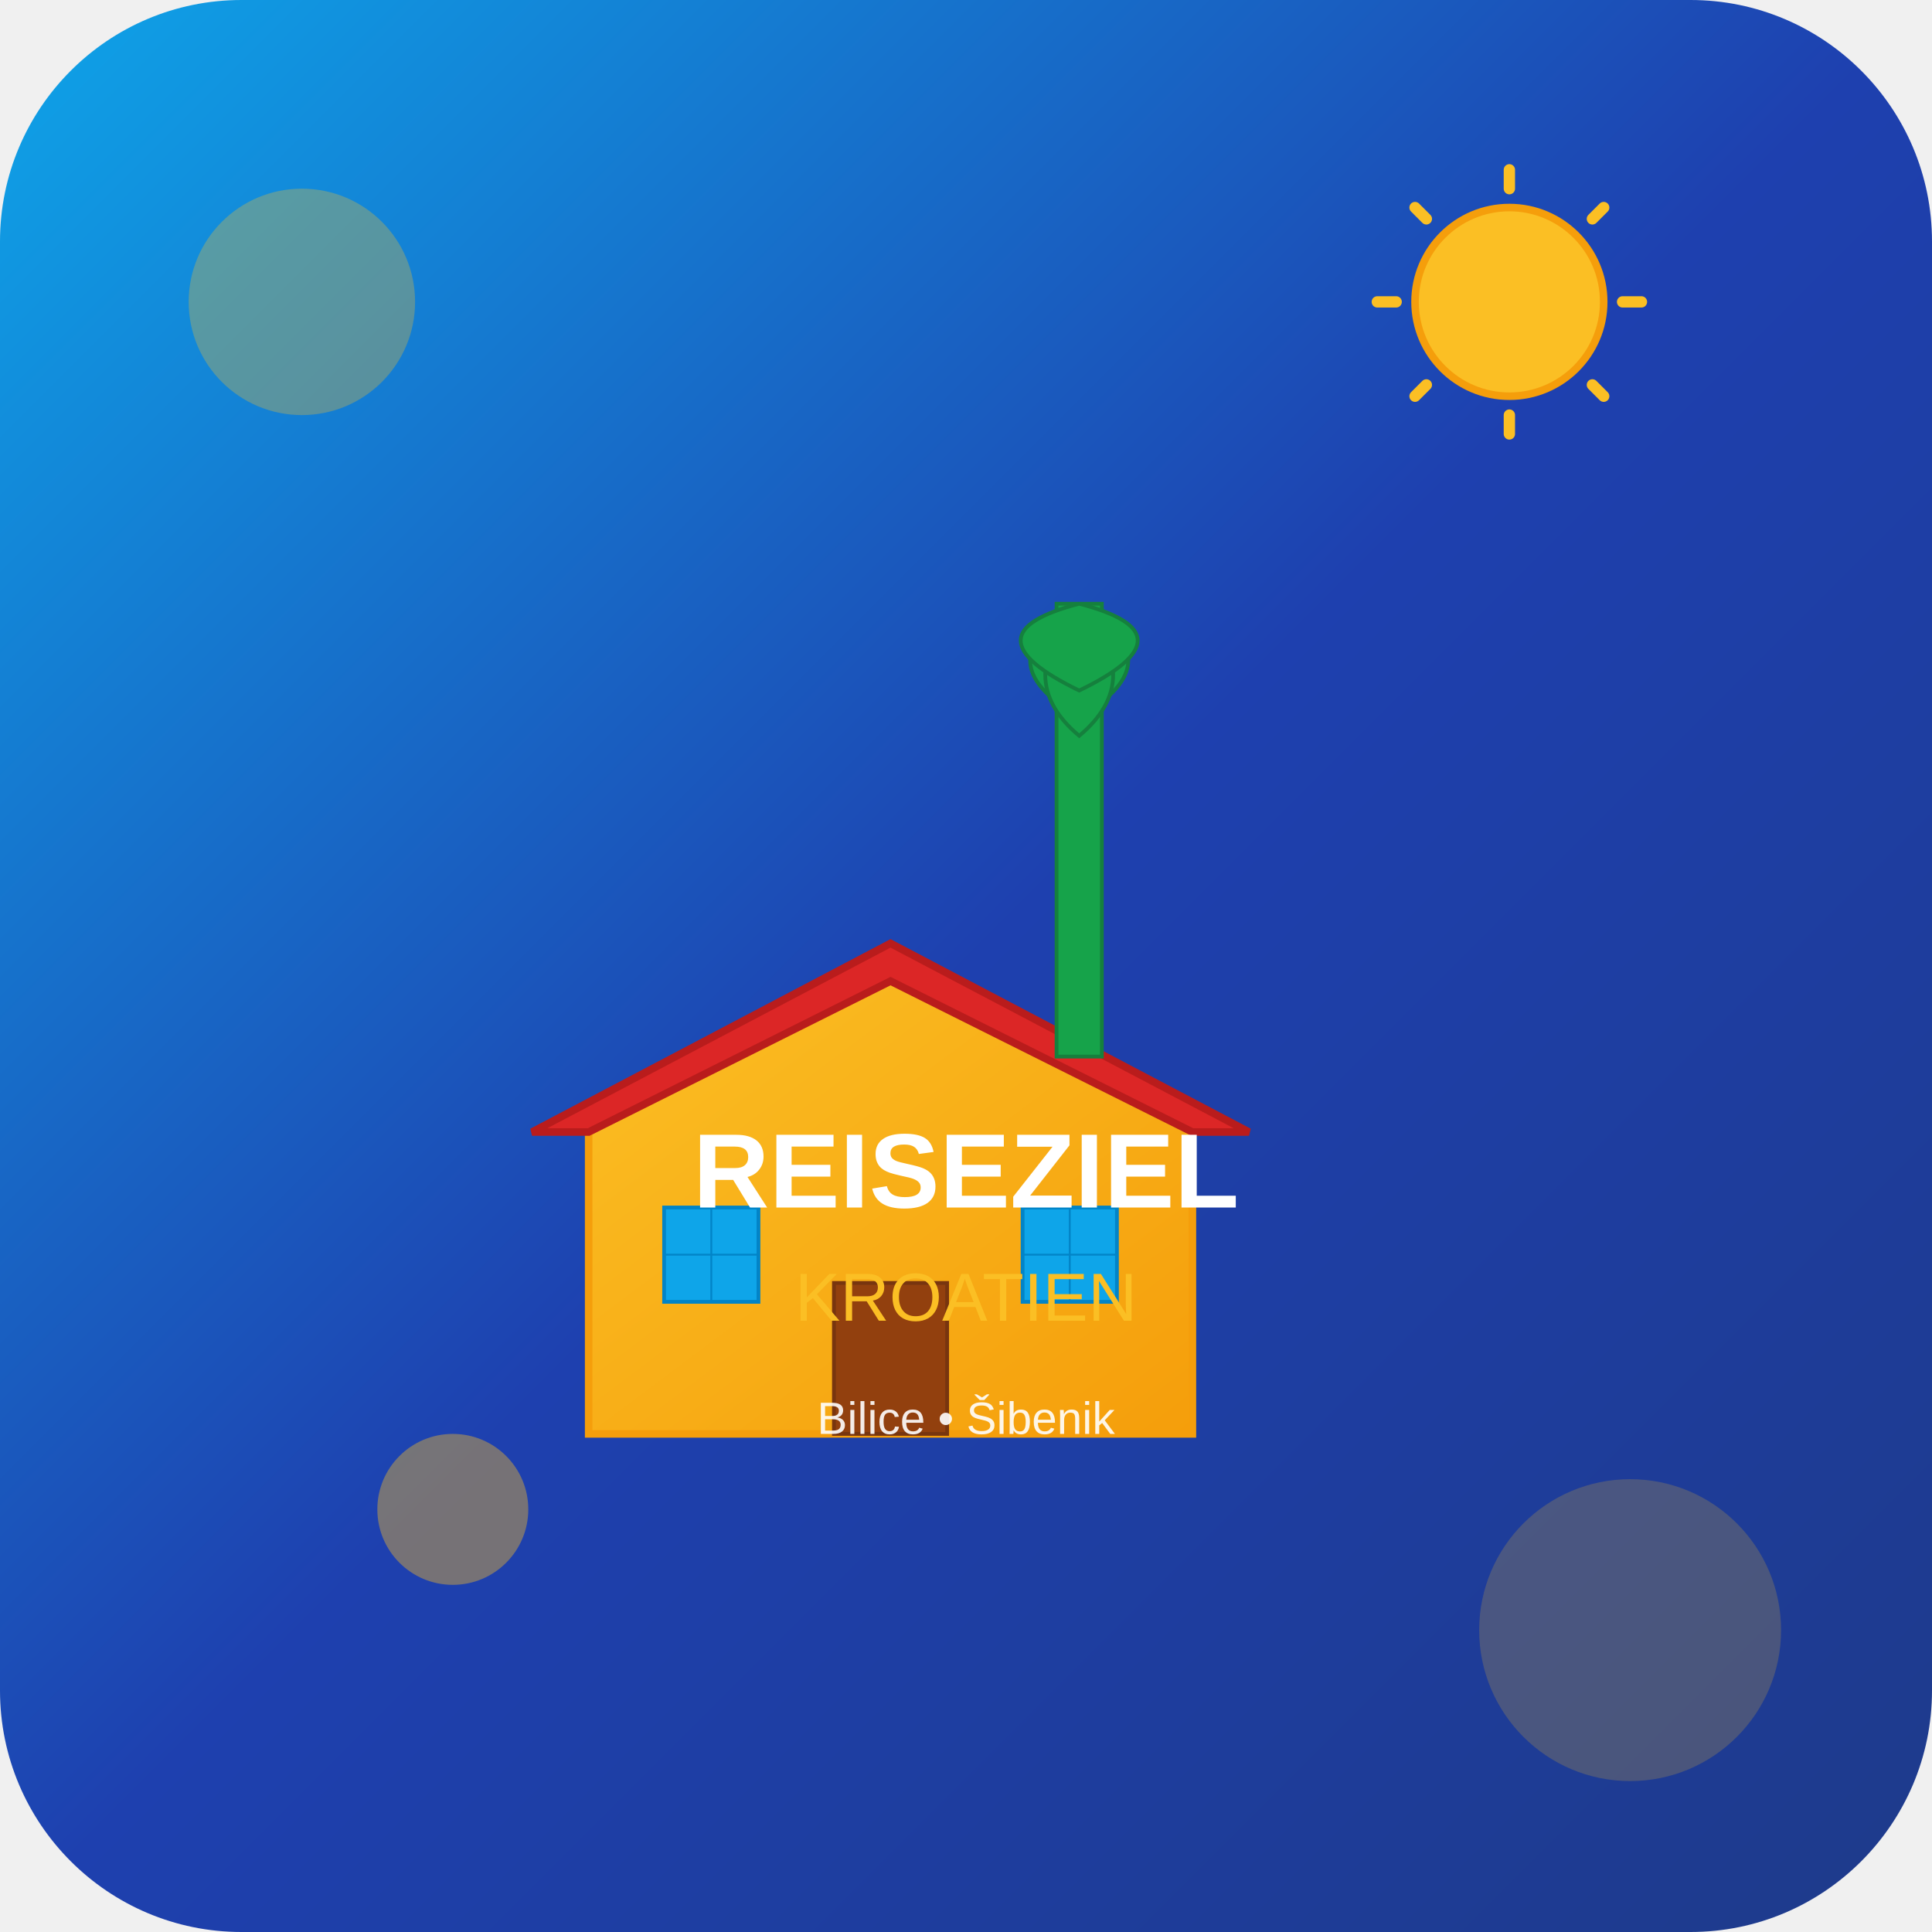
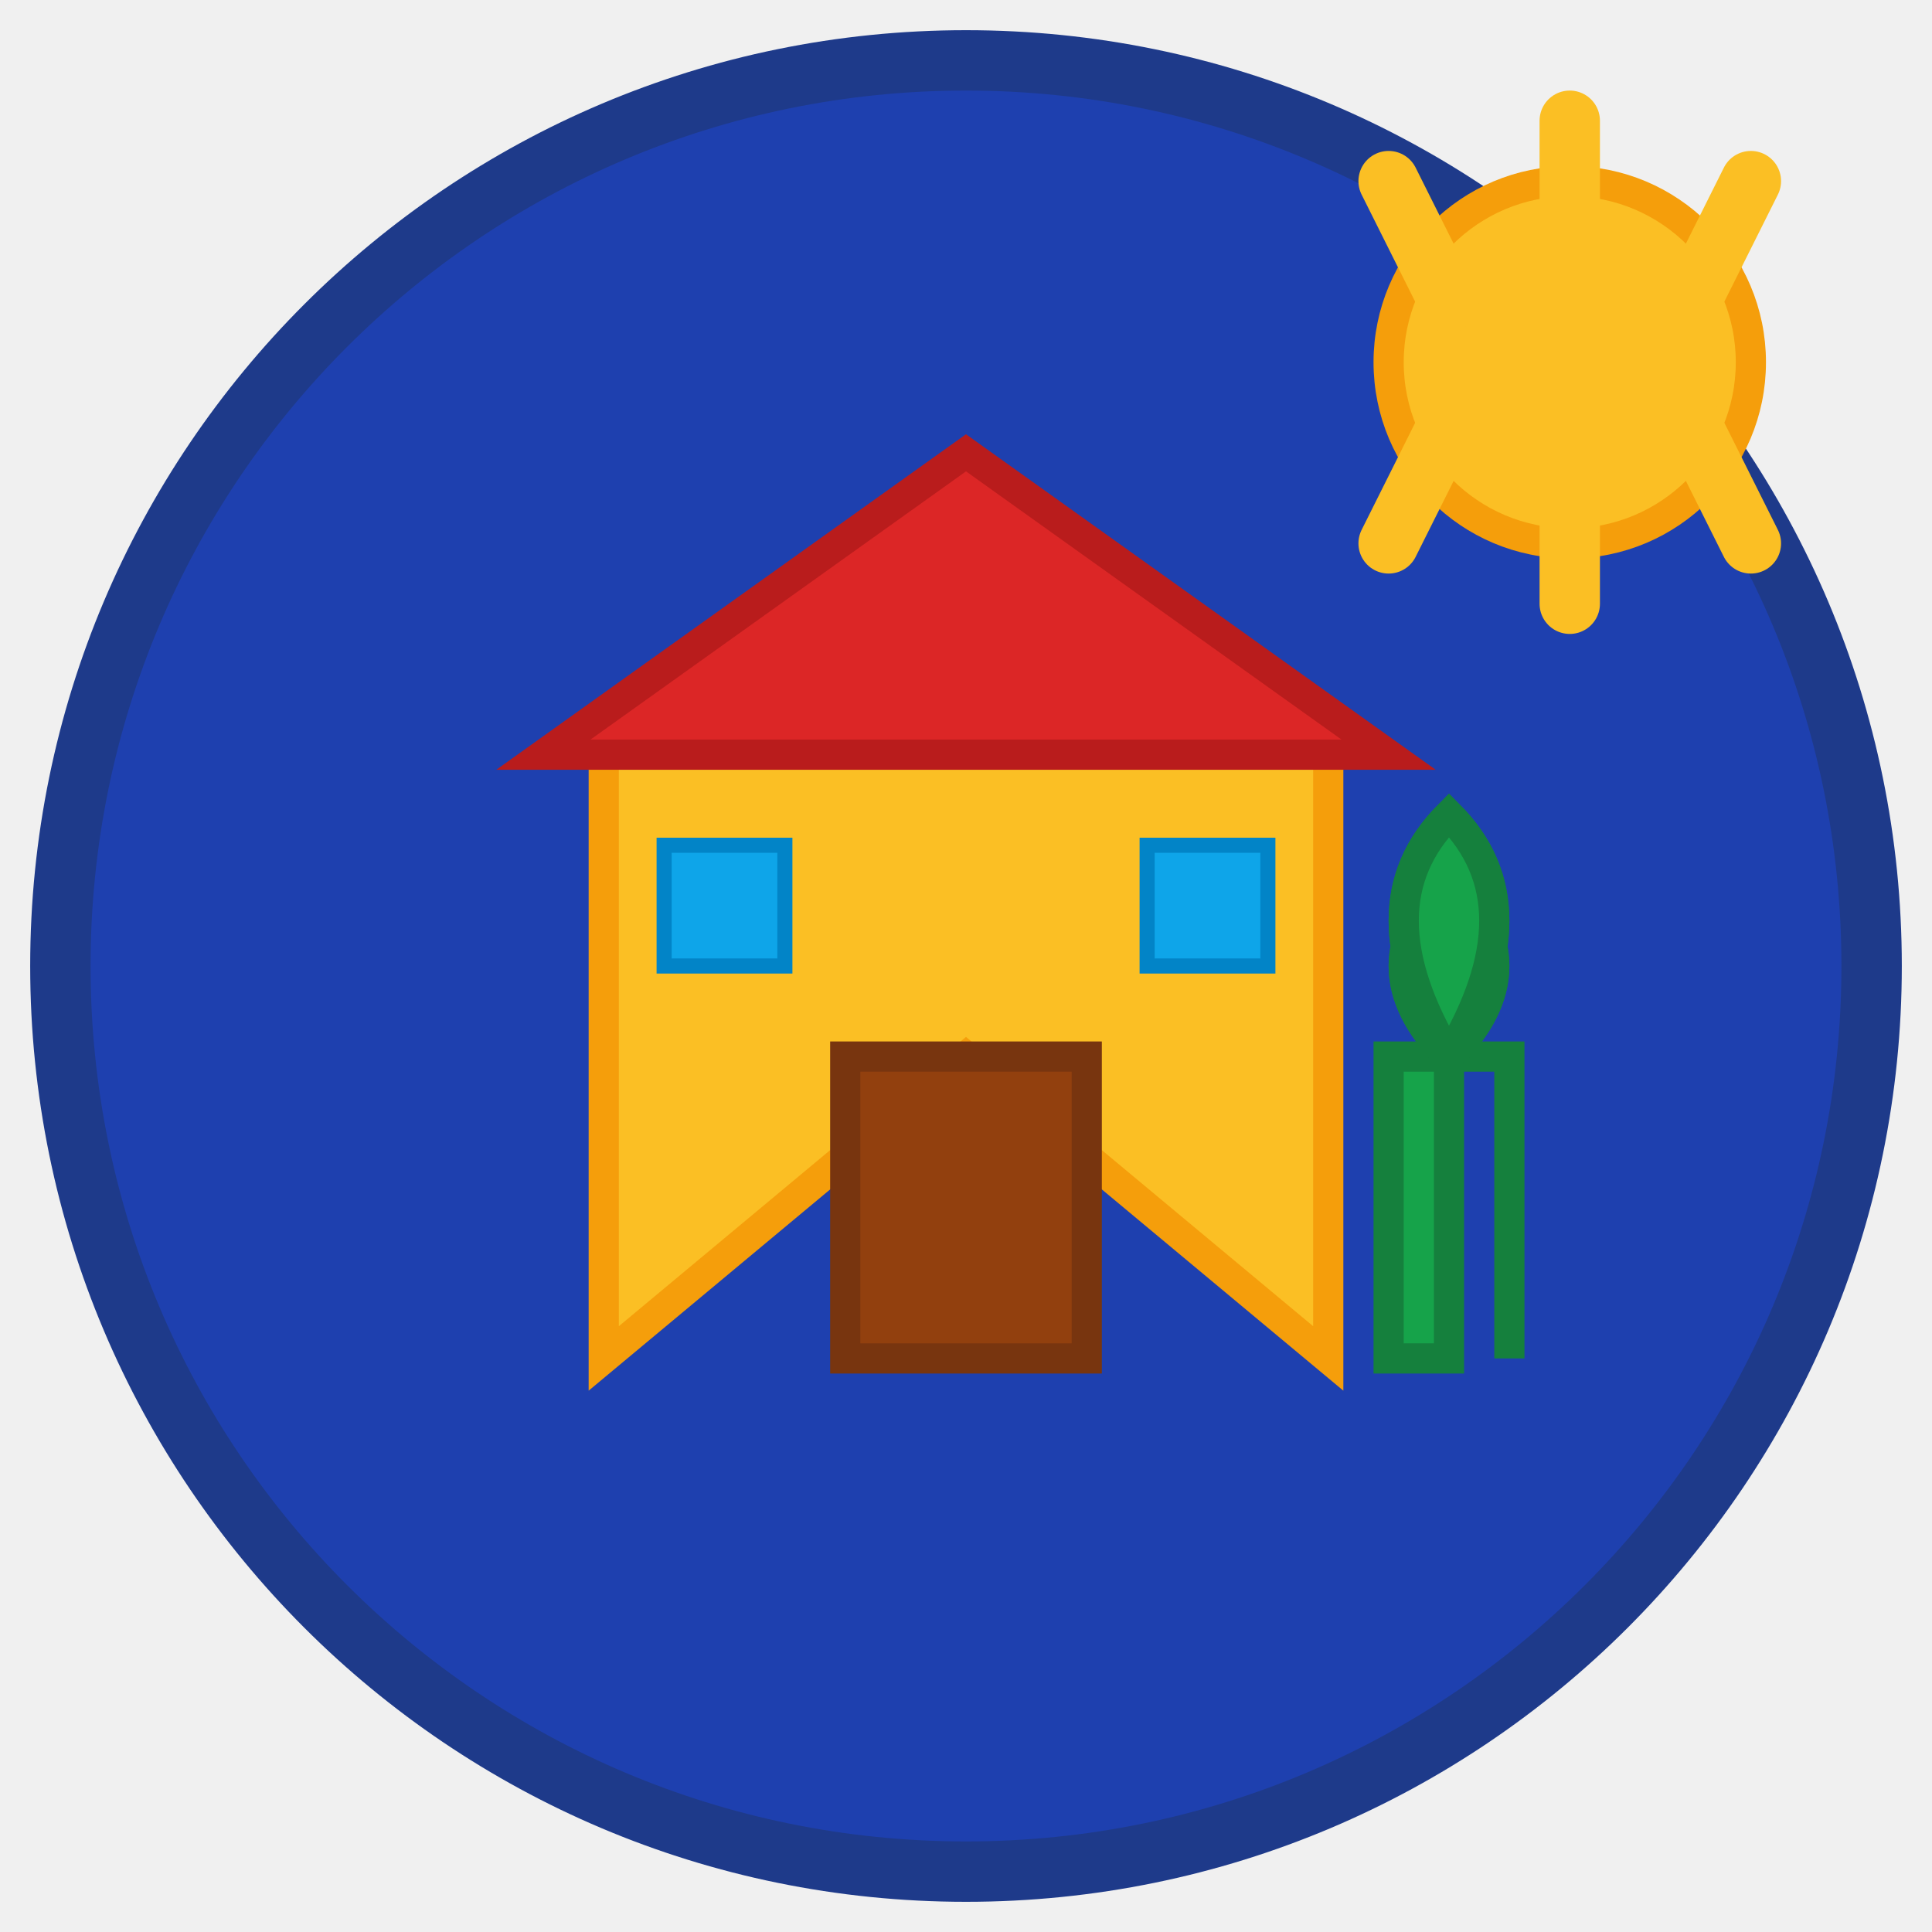
- <svg xmlns="http://www.w3.org/2000/svg" viewBox="0 0 512 512" width="512" height="512">
-   <defs>
-     <linearGradient id="bgGradient" x1="0%" y1="0%" x2="100%" y2="100%">
-       <stop offset="0%" style="stop-color:#0ea5e9;stop-opacity:1" />
-       <stop offset="50%" style="stop-color:#1e40af;stop-opacity:1" />
-       <stop offset="100%" style="stop-color:#1e3a8a;stop-opacity:1" />
-     </linearGradient>
-     <linearGradient id="houseGradient" x1="0%" y1="0%" x2="100%" y2="100%">
-       <stop offset="0%" style="stop-color:#fbbf24;stop-opacity:1" />
-       <stop offset="100%" style="stop-color:#f59e0b;stop-opacity:1" />
-     </linearGradient>
-   </defs>
-   <rect width="512" height="512" rx="64" fill="url(#bgGradient)" />
-   <circle cx="80" cy="80" r="30" fill="#fbbf24" opacity="0.3" />
-   <circle cx="432" cy="432" r="40" fill="#fbbf24" opacity="0.2" />
-   <circle cx="120" cy="400" r="20" fill="#fbbf24" opacity="0.4" />
-   <g transform="translate(156, 180)">
-     <path d="M0 120 L80 80 L160 120 L160 200 L0 200 Z" fill="url(#houseGradient)" stroke="#f59e0b" stroke-width="2" />
-     <path d="M-15 120 L80 70 L175 120 L160 120 L80 80 L0 120 Z" fill="#dc2626" stroke="#b91c1c" stroke-width="2" />
-     <rect x="65" y="160" width="30" height="40" fill="#92400e" stroke="#78350f" stroke-width="1" />
-     <rect x="20" y="140" width="25" height="25" fill="#0ea5e9" stroke="#0284c7" stroke-width="1" />
-     <rect x="115" y="140" width="25" height="25" fill="#0ea5e9" stroke="#0284c7" stroke-width="1" />
-     <line x1="32.5" y1="140" x2="32.5" y2="165" stroke="#0284c7" stroke-width="0.5" />
-     <line x1="20" y1="152.5" x2="45" y2="152.5" stroke="#0284c7" stroke-width="0.5" />
-     <line x1="127.5" y1="140" x2="127.5" y2="165" stroke="#0284c7" stroke-width="0.5" />
-     <line x1="115" y1="152.5" x2="140" y2="152.5" stroke="#0284c7" stroke-width="0.5" />
-   </g>
-   <g transform="translate(280, 160)">
-     <rect x="0" y="0" width="12" height="120" fill="#16a34a" stroke="#15803d" stroke-width="1" />
-     <path d="M6 0 Q-20 15 6 30 Q32 15 6 0" fill="#16a34a" stroke="#15803d" stroke-width="1" />
-     <path d="M6 0 Q-12 20 6 35 Q24 20 6 0" fill="#16a34a" stroke="#15803d" stroke-width="1" />
-     <path d="M6 0 Q-25 8 6 23 Q37 8 6 0" fill="#16a34a" stroke="#15803d" stroke-width="1" />
-   </g>
-   <g transform="translate(400, 80)">
-     <circle cx="0" cy="0" r="25" fill="#fbbf24" stroke="#f59e0b" stroke-width="2" />
-     <path d="M0 -35 L0 -30 M0 30 L0 35 M-35 0 L-30 0 M30 0 L35 0 M-25 -25 L-22 -22 M22 -22 L25 -25 M-25 25 L-22 22 M22 22 L25 25" stroke="#fbbf24" stroke-width="3" stroke-linecap="round" />
-   </g>
-   <text x="256" y="320" font-family="Arial, sans-serif" font-size="28" font-weight="bold" fill="white" text-anchor="middle">
-     REISEZIEL
-   </text>
-   <text x="256" y="350" font-family="Arial, sans-serif" font-size="18" font-weight="normal" fill="#fbbf24" text-anchor="middle">
-     KROATIEN
-   </text>
-   <text x="256" y="380" font-family="Arial, sans-serif" font-size="12" font-weight="normal" fill="white" text-anchor="middle" opacity="0.9">
-     Bilice • Šibenik
-   </text>
+ <svg xmlns="http://www.w3.org/2000/svg" viewBox="0 0 64 64" width="64" height="64">
+   <circle cx="32" cy="32" r="30" fill="#1e40af" stroke="#1e3a8a" stroke-width="2" />
+   <path d="M20 45 L32 35 L44 45 L44 25 L20 25 Z" fill="#fbbf24" stroke="#f59e0b" stroke-width="1" />
+   <path d="M18 25 L32 15 L46 25 L44 25 Z" fill="#dc2626" stroke="#b91c1c" stroke-width="1" />
+   <rect x="28" y="35" width="8" height="10" fill="#92400e" stroke="#78350f" stroke-width="1" />
+   <rect x="22" y="28" width="4" height="4" fill="#0ea5e9" stroke="#0284c7" stroke-width="0.5" />
+   <rect x="38" y="28" width="4" height="4" fill="#0ea5e9" stroke="#0284c7" stroke-width="0.5" />
+   <path d="M50 45 L50 35 L48 35 L48 45 L46 45 L46 35 L48 35 L50 35 Z" fill="#16a34a" stroke="#15803d" stroke-width="1" />
+   <path d="M48 35 Q45 32 48 29 Q51 32 48 35" fill="#16a34a" stroke="#15803d" stroke-width="1" />
+   <path d="M48 35 Q45 30 48 27 Q51 30 48 35" fill="#16a34a" stroke="#15803d" stroke-width="1" />
+   <path d="M48 35 Q51 32 48 29 Q45 32 48 35" fill="#16a34a" stroke="#15803d" stroke-width="1" />
+   <path d="M48 35 Q51 30 48 27 Q45 30 48 35" fill="#16a34a" stroke="#15803d" stroke-width="1" />
+   <circle cx="52" cy="12" r="6" fill="#fbbf24" stroke="#f59e0b" stroke-width="1" />
+   <path d="M52 4 L52 8 M52 16 L52 20 M46 6 L48 10 M58 6 L56 10 M46 18 L48 14 M58 18 L56 14" stroke="#fbbf24" stroke-width="2" stroke-linecap="round" />
</svg>
